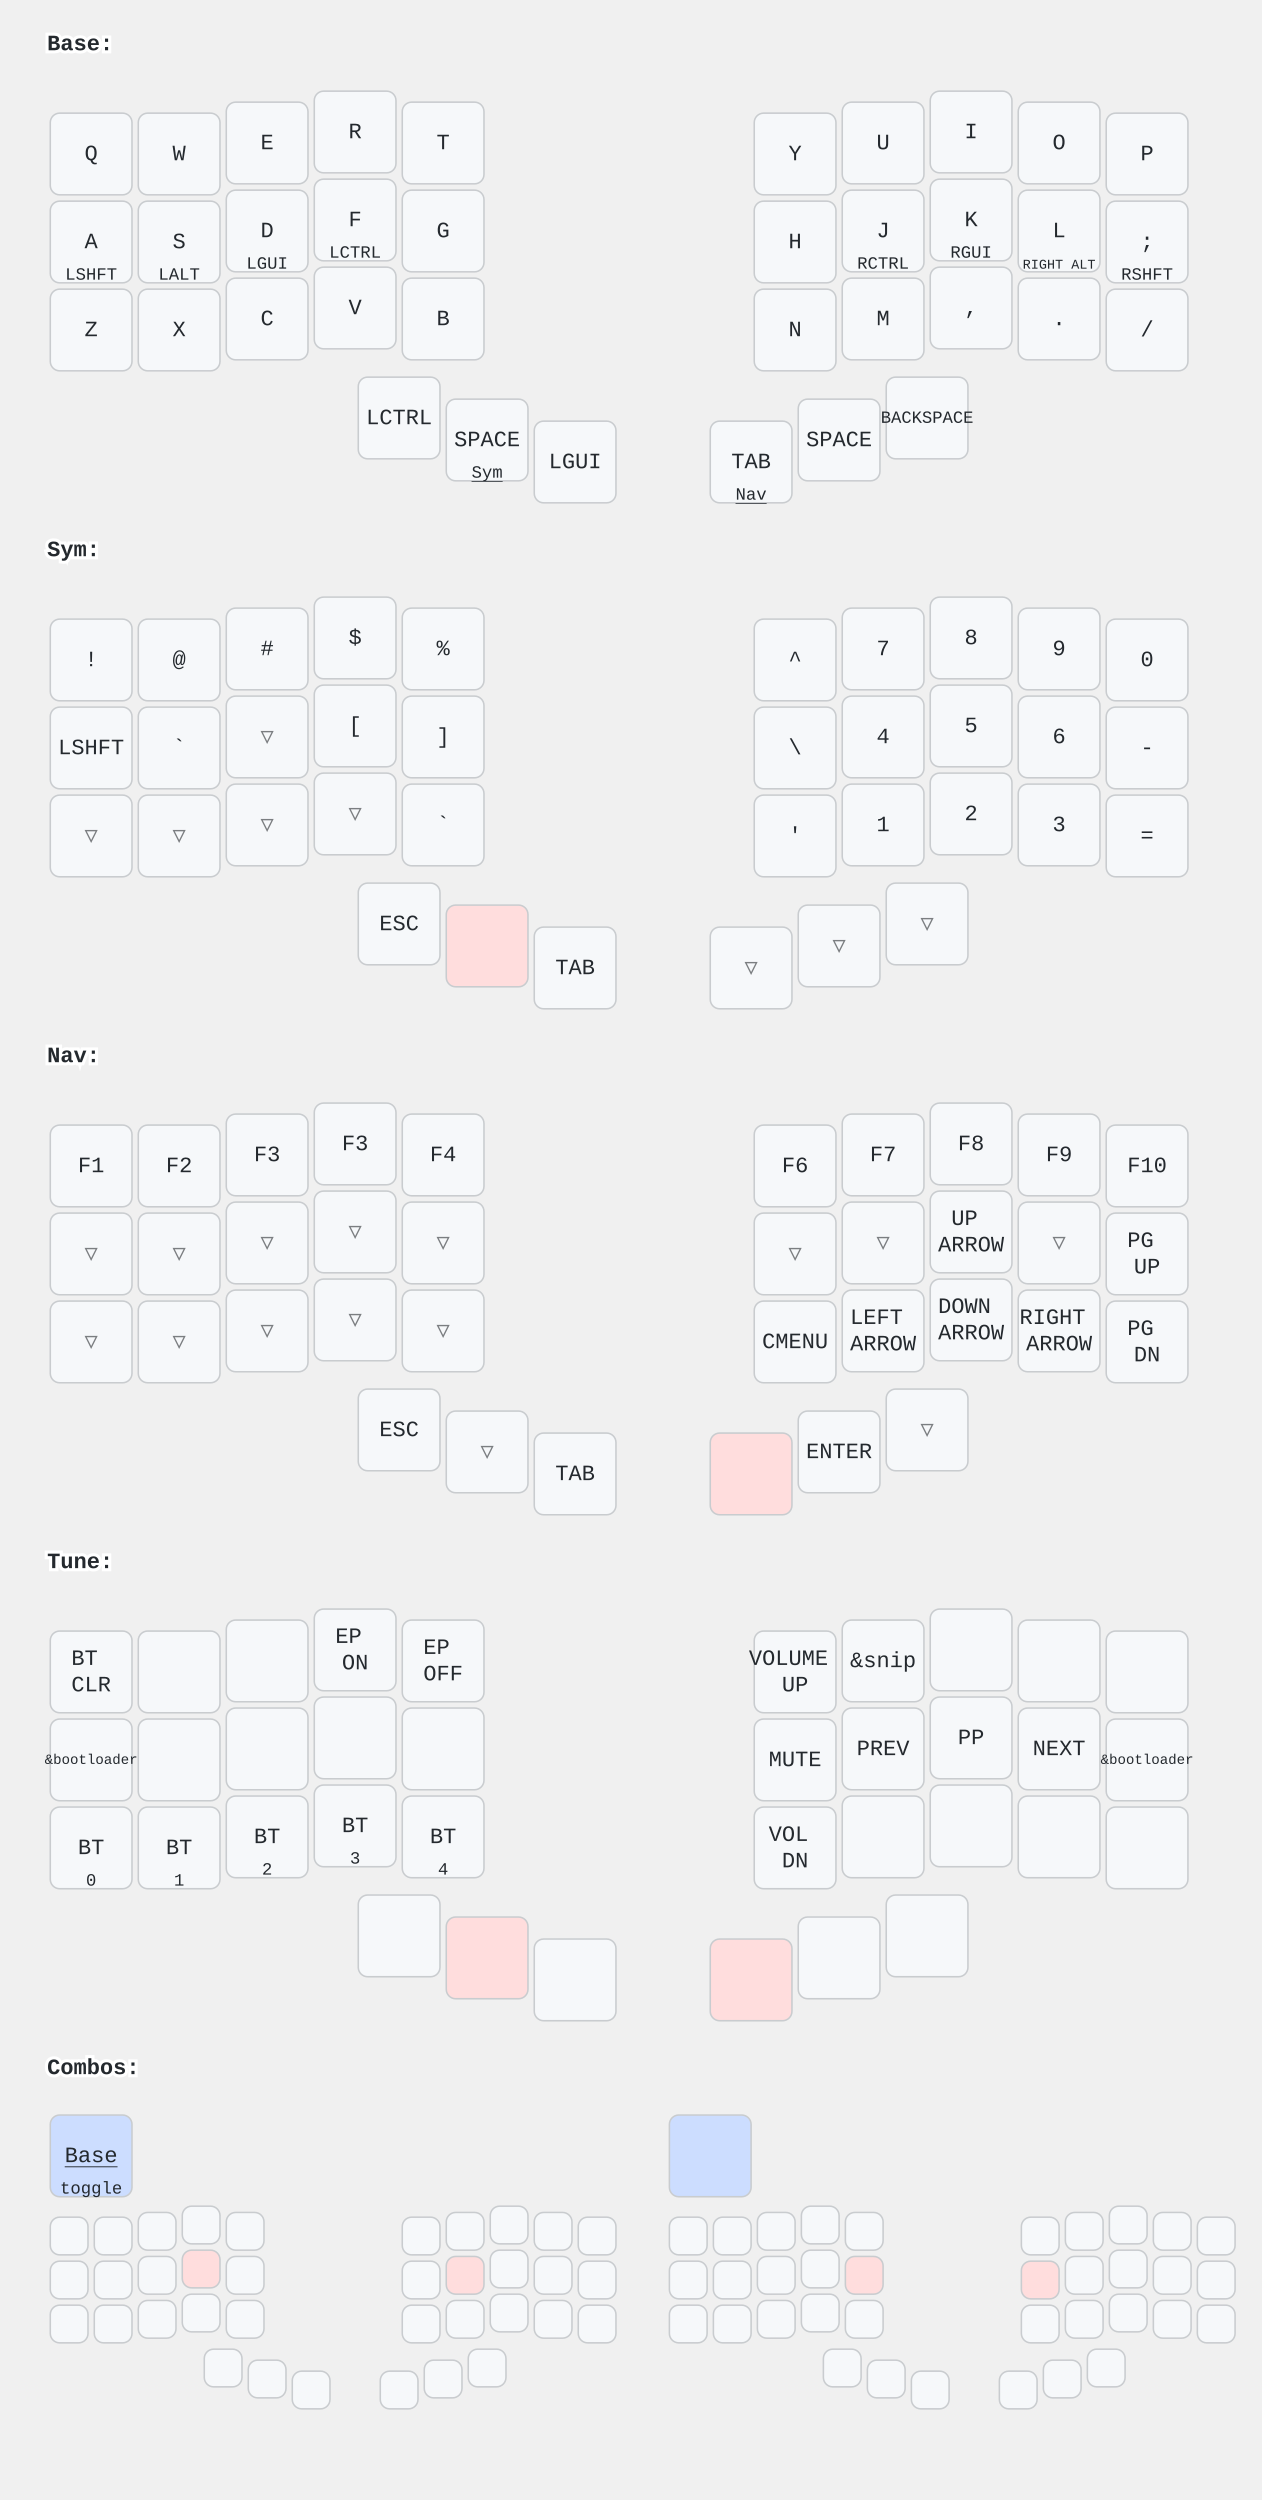
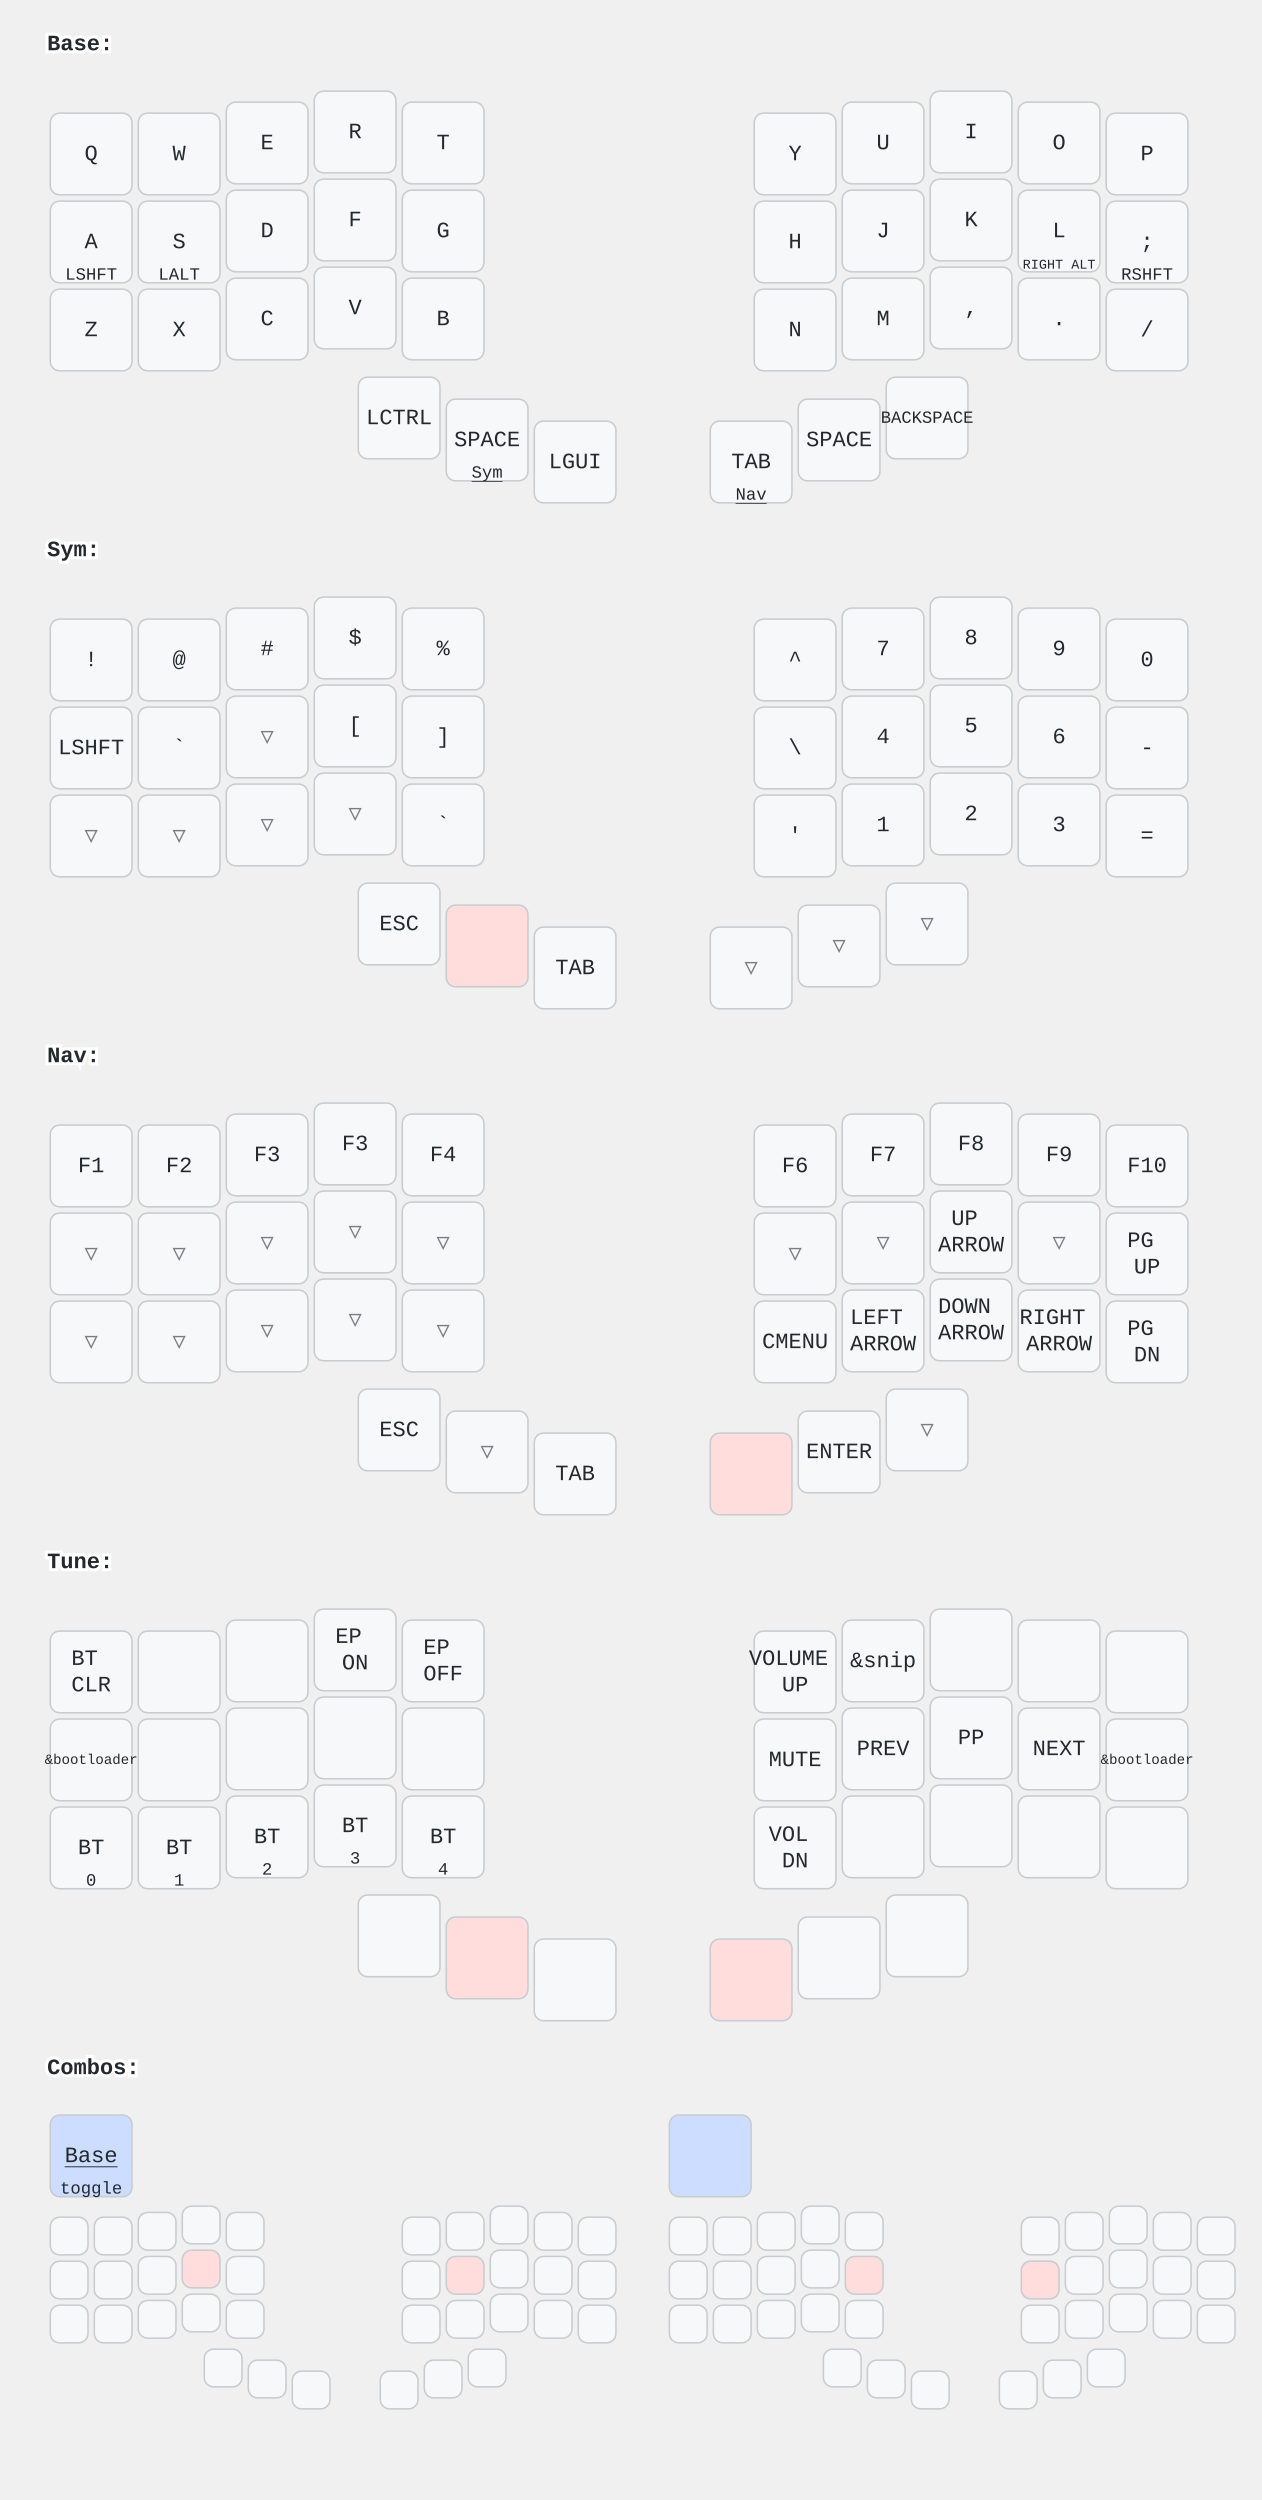
<svg xmlns="http://www.w3.org/2000/svg" width="803" height="1591" viewBox="0 0 803 1591" class="keymap">
  <style>/* inherit to force styles through use tags */
svg path {
    fill: inherit;
}

/* font and background color specifications */
svg.keymap {
    font-family: SFMono-Regular,Consolas,Liberation Mono,Menlo,monospace;
    font-size: 14px;
    font-kerning: normal;
    text-rendering: optimizeLegibility;
    fill: #24292e;
}

/* default key styling */
rect.key {
    fill: #f6f8fa;
}

rect.key, rect.combo {
    stroke: #c9cccf;
    stroke-width: 1;
}

/* default key side styling, only used is draw_key_sides is set */
rect.side {
    filter: brightness(90%);
}

/* color accent for combo boxes */
rect.combo, rect.combo-separate {
    fill: #cdf;
}

/* color accent for held keys */
rect.held, rect.combo.held {
    fill: #fdd;
}

/* color accent for ghost (optional) keys */
rect.ghost, rect.combo.ghost {
    stroke-dasharray: 4, 4;
    stroke-width: 2;
}

text {
    text-anchor: middle;
    dominant-baseline: middle;
}

/* styling for layer labels */
text.label {
    font-weight: bold;
    text-anchor: start;
    stroke: white;
    stroke-width: 4;
    paint-order: stroke;
}

/* styling for optional footer */
text.footer {
    text-anchor: end;
    dominant-baseline: auto;
    stroke: white;
    stroke-width: 4;
    paint-order: stroke;
}

/* styling for combo tap, and key non-tap label text */
text.combo, text.hold, text.shifted, text.left, text.right {
    font-size: 11px;
}

text.hold {
    text-anchor: middle;
    dominant-baseline: auto;
}

text.shifted {
    text-anchor: middle;
    dominant-baseline: hanging;
}

text.left {
    text-anchor: start;
}

text.right {
    text-anchor: end;
}

text.layer-activator {
    text-decoration: underline;
}

/* styling for hold/shifted label text in combo box */
text.combo.hold, text.combo.shifted, text.combo.left, text.combo.right {
    font-size: 8px;
}

/* lighter symbol for transparent keys */
text.trans {
    fill: #7b7e81;
}

/* styling for combo dendrons */
path.combo {
    stroke-width: 1;
    stroke: gray;
    fill: none;
}

/* Start Tabler Icons Cleanup */
/* cannot use height/width with glyphs */
.icon-tabler &gt; path {
    fill: inherit;
    stroke: inherit;
    stroke-width: 2;
}
/* hide tabler's default box */
.icon-tabler &gt; path[stroke="none"][fill="none"] {
    visibility: hidden;
}
/* End Tabler Icons Cleanup */

@media (prefers-color-scheme: dark) {
svg.keymap { fill: #d1d6db; }
rect.key { fill: #3f4750; }
rect.key, rect.combo { stroke: #60666c; }
rect.combo, rect.combo-separate { fill: #1f3d7a; }
rect.held, rect.combo.held { fill: #854747; }
text.label, text.footer { stroke: black; }
text.trans { fill: #7e8184; }
path.combo { stroke: #7f7f7f; }

}</style>
  <g transform="translate(30, 0)" class="layer-Base">
    <text x="0" y="28" class="label" id="Base">Base:</text>
    <g transform="translate(0, 56)">
      <g transform="translate(28, 42)" class="key keypos-0">
        <rect rx="6" ry="6" x="-26" y="-26" width="52" height="52" class="key" />
        <text x="0" y="0" class="key tap">Q</text>
      </g>
      <g transform="translate(84, 42)" class="key keypos-1">
        <rect rx="6" ry="6" x="-26" y="-26" width="52" height="52" class="key" />
        <text x="0" y="0" class="key tap">W</text>
      </g>
      <g transform="translate(140, 35)" class="key keypos-2">
        <rect rx="6" ry="6" x="-26" y="-26" width="52" height="52" class="key" />
        <text x="0" y="0" class="key tap">E</text>
      </g>
      <g transform="translate(196, 28)" class="key keypos-3">
        <rect rx="6" ry="6" x="-26" y="-26" width="52" height="52" class="key" />
        <text x="0" y="0" class="key tap">R</text>
      </g>
      <g transform="translate(252, 35)" class="key keypos-4">
        <rect rx="6" ry="6" x="-26" y="-26" width="52" height="52" class="key" />
        <text x="0" y="0" class="key tap">T</text>
      </g>
      <g transform="translate(476, 42)" class="key keypos-5">
        <rect rx="6" ry="6" x="-26" y="-26" width="52" height="52" class="key" />
        <text x="0" y="0" class="key tap">Y</text>
      </g>
      <g transform="translate(532, 35)" class="key keypos-6">
        <rect rx="6" ry="6" x="-26" y="-26" width="52" height="52" class="key" />
        <text x="0" y="0" class="key tap">U</text>
      </g>
      <g transform="translate(588, 28)" class="key keypos-7">
        <rect rx="6" ry="6" x="-26" y="-26" width="52" height="52" class="key" />
        <text x="0" y="0" class="key tap">I</text>
      </g>
      <g transform="translate(644, 35)" class="key keypos-8">
        <rect rx="6" ry="6" x="-26" y="-26" width="52" height="52" class="key" />
        <text x="0" y="0" class="key tap">O</text>
      </g>
      <g transform="translate(700, 42)" class="key keypos-9">
        <rect rx="6" ry="6" x="-26" y="-26" width="52" height="52" class="key" />
        <text x="0" y="0" class="key tap">P</text>
      </g>
      <g transform="translate(28, 98)" class="key keypos-10">
        <rect rx="6" ry="6" x="-26" y="-26" width="52" height="52" class="key" />
        <text x="0" y="0" class="key tap">A</text>
        <text x="0" y="24" class="key hold">LSHFT</text>
      </g>
      <g transform="translate(84, 98)" class="key keypos-11">
        <rect rx="6" ry="6" x="-26" y="-26" width="52" height="52" class="key" />
        <text x="0" y="0" class="key tap">S</text>
        <text x="0" y="24" class="key hold">LALT</text>
      </g>
      <g transform="translate(140, 91)" class="key keypos-12">
        <rect rx="6" ry="6" x="-26" y="-26" width="52" height="52" class="key" />
        <text x="0" y="0" class="key tap">D</text>
-         <text x="0" y="24" class="key hold">LGUI</text>
      </g>
      <g transform="translate(196, 84)" class="key keypos-13">
        <rect rx="6" ry="6" x="-26" y="-26" width="52" height="52" class="key" />
        <text x="0" y="0" class="key tap">F</text>
-         <text x="0" y="24" class="key hold">LCTRL</text>
      </g>
      <g transform="translate(252, 91)" class="key keypos-14">
        <rect rx="6" ry="6" x="-26" y="-26" width="52" height="52" class="key" />
        <text x="0" y="0" class="key tap">G</text>
      </g>
      <g transform="translate(476, 98)" class="key keypos-15">
        <rect rx="6" ry="6" x="-26" y="-26" width="52" height="52" class="key" />
        <text x="0" y="0" class="key tap">H</text>
      </g>
      <g transform="translate(532, 91)" class="key keypos-16">
        <rect rx="6" ry="6" x="-26" y="-26" width="52" height="52" class="key" />
        <text x="0" y="0" class="key tap">J</text>
-         <text x="0" y="24" class="key hold">RCTRL</text>
      </g>
      <g transform="translate(588, 84)" class="key keypos-17">
        <rect rx="6" ry="6" x="-26" y="-26" width="52" height="52" class="key" />
        <text x="0" y="0" class="key tap">K</text>
-         <text x="0" y="24" class="key hold">RGUI</text>
      </g>
      <g transform="translate(644, 91)" class="key keypos-18">
        <rect rx="6" ry="6" x="-26" y="-26" width="52" height="52" class="key" />
        <text x="0" y="0" class="key tap">L</text>
        <text x="0" y="24" class="key hold">
          <tspan style="font-size: 78%">RIGHT ALT</tspan>
        </text>
      </g>
      <g transform="translate(700, 98)" class="key keypos-19">
        <rect rx="6" ry="6" x="-26" y="-26" width="52" height="52" class="key" />
        <text x="0" y="0" class="key tap">;</text>
        <text x="0" y="24" class="key hold">RSHFT</text>
      </g>
      <g transform="translate(28, 154)" class="key keypos-20">
        <rect rx="6" ry="6" x="-26" y="-26" width="52" height="52" class="key" />
        <text x="0" y="0" class="key tap">Z</text>
      </g>
      <g transform="translate(84, 154)" class="key keypos-21">
        <rect rx="6" ry="6" x="-26" y="-26" width="52" height="52" class="key" />
        <text x="0" y="0" class="key tap">X</text>
      </g>
      <g transform="translate(140, 147)" class="key keypos-22">
        <rect rx="6" ry="6" x="-26" y="-26" width="52" height="52" class="key" />
        <text x="0" y="0" class="key tap">C</text>
      </g>
      <g transform="translate(196, 140)" class="key keypos-23">
        <rect rx="6" ry="6" x="-26" y="-26" width="52" height="52" class="key" />
        <text x="0" y="0" class="key tap">V</text>
      </g>
      <g transform="translate(252, 147)" class="key keypos-24">
        <rect rx="6" ry="6" x="-26" y="-26" width="52" height="52" class="key" />
        <text x="0" y="0" class="key tap">B</text>
      </g>
      <g transform="translate(476, 154)" class="key keypos-25">
        <rect rx="6" ry="6" x="-26" y="-26" width="52" height="52" class="key" />
        <text x="0" y="0" class="key tap">N</text>
      </g>
      <g transform="translate(532, 147)" class="key keypos-26">
        <rect rx="6" ry="6" x="-26" y="-26" width="52" height="52" class="key" />
        <text x="0" y="0" class="key tap">M</text>
      </g>
      <g transform="translate(588, 140)" class="key keypos-27">
        <rect rx="6" ry="6" x="-26" y="-26" width="52" height="52" class="key" />
        <text x="0" y="0" class="key tap">,</text>
      </g>
      <g transform="translate(644, 147)" class="key keypos-28">
        <rect rx="6" ry="6" x="-26" y="-26" width="52" height="52" class="key" />
        <text x="0" y="0" class="key tap">.</text>
      </g>
      <g transform="translate(700, 154)" class="key keypos-29">
        <rect rx="6" ry="6" x="-26" y="-26" width="52" height="52" class="key" />
        <text x="0" y="0" class="key tap">/</text>
      </g>
      <g transform="translate(224, 210)" class="key keypos-30">
        <rect rx="6" ry="6" x="-26" y="-26" width="52" height="52" class="key" />
        <text x="0" y="0" class="key tap">LCTRL</text>
      </g>
      <g transform="translate(280, 224)" class="key keypos-31">
        <rect rx="6" ry="6" x="-26" y="-26" width="52" height="52" class="key" />
        <text x="0" y="0" class="key tap">SPACE</text>
        <a href="#Sym">
          <text x="0" y="24" class="key hold layer-activator">Sym</text>
        </a>
      </g>
      <g transform="translate(336, 238)" class="key keypos-32">
        <rect rx="6" ry="6" x="-26" y="-26" width="52" height="52" class="key" />
        <text x="0" y="0" class="key tap">LGUI</text>
      </g>
      <g transform="translate(448, 238)" class="key keypos-33">
        <rect rx="6" ry="6" x="-26" y="-26" width="52" height="52" class="key" />
        <text x="0" y="0" class="key tap">TAB</text>
        <a href="#Nav">
          <text x="0" y="24" class="key hold layer-activator">Nav</text>
        </a>
      </g>
      <g transform="translate(504, 224)" class="key keypos-34">
        <rect rx="6" ry="6" x="-26" y="-26" width="52" height="52" class="key" />
        <text x="0" y="0" class="key tap">SPACE</text>
      </g>
      <g transform="translate(560, 210)" class="key keypos-35">
        <rect rx="6" ry="6" x="-26" y="-26" width="52" height="52" class="key" />
        <text x="0" y="0" class="key tap">
          <tspan style="font-size: 78%">BACKSPACE</tspan>
        </text>
      </g>
    </g>
  </g>
  <g transform="translate(30, 322)" class="layer-Sym">
    <text x="0" y="28" class="label" id="Sym">Sym:</text>
    <g transform="translate(0, 56)">
      <g transform="translate(28, 42)" class="key keypos-0">
        <rect rx="6" ry="6" x="-26" y="-26" width="52" height="52" class="key" />
        <text x="0" y="0" class="key tap">!</text>
      </g>
      <g transform="translate(84, 42)" class="key keypos-1">
        <rect rx="6" ry="6" x="-26" y="-26" width="52" height="52" class="key" />
        <text x="0" y="0" class="key tap">@</text>
      </g>
      <g transform="translate(140, 35)" class="key keypos-2">
        <rect rx="6" ry="6" x="-26" y="-26" width="52" height="52" class="key" />
        <text x="0" y="0" class="key tap">#</text>
      </g>
      <g transform="translate(196, 28)" class="key keypos-3">
        <rect rx="6" ry="6" x="-26" y="-26" width="52" height="52" class="key" />
        <text x="0" y="0" class="key tap">$</text>
      </g>
      <g transform="translate(252, 35)" class="key keypos-4">
        <rect rx="6" ry="6" x="-26" y="-26" width="52" height="52" class="key" />
        <text x="0" y="0" class="key tap">%</text>
      </g>
      <g transform="translate(476, 42)" class="key keypos-5">
        <rect rx="6" ry="6" x="-26" y="-26" width="52" height="52" class="key" />
        <text x="0" y="0" class="key tap">^</text>
      </g>
      <g transform="translate(532, 35)" class="key keypos-6">
        <rect rx="6" ry="6" x="-26" y="-26" width="52" height="52" class="key" />
        <text x="0" y="0" class="key tap">7</text>
      </g>
      <g transform="translate(588, 28)" class="key keypos-7">
        <rect rx="6" ry="6" x="-26" y="-26" width="52" height="52" class="key" />
        <text x="0" y="0" class="key tap">8</text>
      </g>
      <g transform="translate(644, 35)" class="key keypos-8">
        <rect rx="6" ry="6" x="-26" y="-26" width="52" height="52" class="key" />
        <text x="0" y="0" class="key tap">9</text>
      </g>
      <g transform="translate(700, 42)" class="key keypos-9">
        <rect rx="6" ry="6" x="-26" y="-26" width="52" height="52" class="key" />
        <text x="0" y="0" class="key tap">0</text>
      </g>
      <g transform="translate(28, 98)" class="key keypos-10">
        <rect rx="6" ry="6" x="-26" y="-26" width="52" height="52" class="key" />
        <text x="0" y="0" class="key tap">LSHFT</text>
      </g>
      <g transform="translate(84, 98)" class="key keypos-11">
        <rect rx="6" ry="6" x="-26" y="-26" width="52" height="52" class="key" />
        <text x="0" y="0" class="key tap">`</text>
      </g>
      <g transform="translate(140, 91)" class="key trans keypos-12">
        <rect rx="6" ry="6" x="-26" y="-26" width="52" height="52" class="key trans" />
        <text x="0" y="0" class="key trans tap">▽</text>
      </g>
      <g transform="translate(196, 84)" class="key keypos-13">
        <rect rx="6" ry="6" x="-26" y="-26" width="52" height="52" class="key" />
        <text x="0" y="0" class="key tap">[</text>
      </g>
      <g transform="translate(252, 91)" class="key keypos-14">
        <rect rx="6" ry="6" x="-26" y="-26" width="52" height="52" class="key" />
        <text x="0" y="0" class="key tap">]</text>
      </g>
      <g transform="translate(476, 98)" class="key keypos-15">
        <rect rx="6" ry="6" x="-26" y="-26" width="52" height="52" class="key" />
        <text x="0" y="0" class="key tap">\</text>
      </g>
      <g transform="translate(532, 91)" class="key keypos-16">
        <rect rx="6" ry="6" x="-26" y="-26" width="52" height="52" class="key" />
        <text x="0" y="0" class="key tap">4</text>
      </g>
      <g transform="translate(588, 84)" class="key keypos-17">
        <rect rx="6" ry="6" x="-26" y="-26" width="52" height="52" class="key" />
        <text x="0" y="0" class="key tap">5</text>
      </g>
      <g transform="translate(644, 91)" class="key keypos-18">
        <rect rx="6" ry="6" x="-26" y="-26" width="52" height="52" class="key" />
        <text x="0" y="0" class="key tap">6</text>
      </g>
      <g transform="translate(700, 98)" class="key keypos-19">
        <rect rx="6" ry="6" x="-26" y="-26" width="52" height="52" class="key" />
        <text x="0" y="0" class="key tap">-</text>
      </g>
      <g transform="translate(28, 154)" class="key trans keypos-20">
        <rect rx="6" ry="6" x="-26" y="-26" width="52" height="52" class="key trans" />
        <text x="0" y="0" class="key trans tap">▽</text>
      </g>
      <g transform="translate(84, 154)" class="key trans keypos-21">
        <rect rx="6" ry="6" x="-26" y="-26" width="52" height="52" class="key trans" />
        <text x="0" y="0" class="key trans tap">▽</text>
      </g>
      <g transform="translate(140, 147)" class="key trans keypos-22">
        <rect rx="6" ry="6" x="-26" y="-26" width="52" height="52" class="key trans" />
        <text x="0" y="0" class="key trans tap">▽</text>
      </g>
      <g transform="translate(196, 140)" class="key trans keypos-23">
        <rect rx="6" ry="6" x="-26" y="-26" width="52" height="52" class="key trans" />
        <text x="0" y="0" class="key trans tap">▽</text>
      </g>
      <g transform="translate(252, 147)" class="key keypos-24">
        <rect rx="6" ry="6" x="-26" y="-26" width="52" height="52" class="key" />
        <text x="0" y="0" class="key tap">`</text>
      </g>
      <g transform="translate(476, 154)" class="key keypos-25">
        <rect rx="6" ry="6" x="-26" y="-26" width="52" height="52" class="key" />
        <text x="0" y="0" class="key tap">'</text>
      </g>
      <g transform="translate(532, 147)" class="key keypos-26">
        <rect rx="6" ry="6" x="-26" y="-26" width="52" height="52" class="key" />
        <text x="0" y="0" class="key tap">1</text>
      </g>
      <g transform="translate(588, 140)" class="key keypos-27">
        <rect rx="6" ry="6" x="-26" y="-26" width="52" height="52" class="key" />
        <text x="0" y="0" class="key tap">2</text>
      </g>
      <g transform="translate(644, 147)" class="key keypos-28">
        <rect rx="6" ry="6" x="-26" y="-26" width="52" height="52" class="key" />
        <text x="0" y="0" class="key tap">3</text>
      </g>
      <g transform="translate(700, 154)" class="key keypos-29">
        <rect rx="6" ry="6" x="-26" y="-26" width="52" height="52" class="key" />
        <text x="0" y="0" class="key tap">=</text>
      </g>
      <g transform="translate(224, 210)" class="key keypos-30">
        <rect rx="6" ry="6" x="-26" y="-26" width="52" height="52" class="key" />
        <text x="0" y="0" class="key tap">ESC</text>
      </g>
      <g transform="translate(280, 224)" class="key held keypos-31">
        <rect rx="6" ry="6" x="-26" y="-26" width="52" height="52" class="key held" />
      </g>
      <g transform="translate(336, 238)" class="key keypos-32">
        <rect rx="6" ry="6" x="-26" y="-26" width="52" height="52" class="key" />
        <text x="0" y="0" class="key tap">TAB</text>
      </g>
      <g transform="translate(448, 238)" class="key trans keypos-33">
        <rect rx="6" ry="6" x="-26" y="-26" width="52" height="52" class="key trans" />
        <text x="0" y="0" class="key trans tap">▽</text>
      </g>
      <g transform="translate(504, 224)" class="key trans keypos-34">
        <rect rx="6" ry="6" x="-26" y="-26" width="52" height="52" class="key trans" />
        <text x="0" y="0" class="key trans tap">▽</text>
      </g>
      <g transform="translate(560, 210)" class="key trans keypos-35">
        <rect rx="6" ry="6" x="-26" y="-26" width="52" height="52" class="key trans" />
        <text x="0" y="0" class="key trans tap">▽</text>
      </g>
    </g>
  </g>
  <g transform="translate(30, 644)" class="layer-Nav">
    <text x="0" y="28" class="label" id="Nav">Nav:</text>
    <g transform="translate(0, 56)">
      <g transform="translate(28, 42)" class="key keypos-0">
        <rect rx="6" ry="6" x="-26" y="-26" width="52" height="52" class="key" />
        <text x="0" y="0" class="key tap">F1</text>
      </g>
      <g transform="translate(84, 42)" class="key keypos-1">
        <rect rx="6" ry="6" x="-26" y="-26" width="52" height="52" class="key" />
        <text x="0" y="0" class="key tap">F2</text>
      </g>
      <g transform="translate(140, 35)" class="key keypos-2">
        <rect rx="6" ry="6" x="-26" y="-26" width="52" height="52" class="key" />
        <text x="0" y="0" class="key tap">F3</text>
      </g>
      <g transform="translate(196, 28)" class="key keypos-3">
        <rect rx="6" ry="6" x="-26" y="-26" width="52" height="52" class="key" />
        <text x="0" y="0" class="key tap">F3</text>
      </g>
      <g transform="translate(252, 35)" class="key keypos-4">
        <rect rx="6" ry="6" x="-26" y="-26" width="52" height="52" class="key" />
        <text x="0" y="0" class="key tap">F4</text>
      </g>
      <g transform="translate(476, 42)" class="key keypos-5">
        <rect rx="6" ry="6" x="-26" y="-26" width="52" height="52" class="key" />
        <text x="0" y="0" class="key tap">F6</text>
      </g>
      <g transform="translate(532, 35)" class="key keypos-6">
        <rect rx="6" ry="6" x="-26" y="-26" width="52" height="52" class="key" />
        <text x="0" y="0" class="key tap">F7</text>
      </g>
      <g transform="translate(588, 28)" class="key keypos-7">
        <rect rx="6" ry="6" x="-26" y="-26" width="52" height="52" class="key" />
        <text x="0" y="0" class="key tap">F8</text>
      </g>
      <g transform="translate(644, 35)" class="key keypos-8">
        <rect rx="6" ry="6" x="-26" y="-26" width="52" height="52" class="key" />
        <text x="0" y="0" class="key tap">F9</text>
      </g>
      <g transform="translate(700, 42)" class="key keypos-9">
        <rect rx="6" ry="6" x="-26" y="-26" width="52" height="52" class="key" />
        <text x="0" y="0" class="key tap">F10</text>
      </g>
      <g transform="translate(28, 98)" class="key trans keypos-10">
        <rect rx="6" ry="6" x="-26" y="-26" width="52" height="52" class="key trans" />
        <text x="0" y="0" class="key trans tap">▽</text>
      </g>
      <g transform="translate(84, 98)" class="key trans keypos-11">
        <rect rx="6" ry="6" x="-26" y="-26" width="52" height="52" class="key trans" />
        <text x="0" y="0" class="key trans tap">▽</text>
      </g>
      <g transform="translate(140, 91)" class="key trans keypos-12">
        <rect rx="6" ry="6" x="-26" y="-26" width="52" height="52" class="key trans" />
        <text x="0" y="0" class="key trans tap">▽</text>
      </g>
      <g transform="translate(196, 84)" class="key trans keypos-13">
        <rect rx="6" ry="6" x="-26" y="-26" width="52" height="52" class="key trans" />
        <text x="0" y="0" class="key trans tap">▽</text>
      </g>
      <g transform="translate(252, 91)" class="key trans keypos-14">
        <rect rx="6" ry="6" x="-26" y="-26" width="52" height="52" class="key trans" />
        <text x="0" y="0" class="key trans tap">▽</text>
      </g>
      <g transform="translate(476, 98)" class="key trans keypos-15">
        <rect rx="6" ry="6" x="-26" y="-26" width="52" height="52" class="key trans" />
        <text x="0" y="0" class="key trans tap">▽</text>
      </g>
      <g transform="translate(532, 91)" class="key trans keypos-16">
        <rect rx="6" ry="6" x="-26" y="-26" width="52" height="52" class="key trans" />
        <text x="0" y="0" class="key trans tap">▽</text>
      </g>
      <g transform="translate(588, 84)" class="key keypos-17">
        <rect rx="6" ry="6" x="-26" y="-26" width="52" height="52" class="key" />
        <text x="0" y="0" class="key tap">
          <tspan x="0" dy="-0.6em">UP</tspan>
          <tspan x="0" dy="1.2em">ARROW</tspan>
        </text>
      </g>
      <g transform="translate(644, 91)" class="key trans keypos-18">
        <rect rx="6" ry="6" x="-26" y="-26" width="52" height="52" class="key trans" />
        <text x="0" y="0" class="key trans tap">▽</text>
      </g>
      <g transform="translate(700, 98)" class="key keypos-19">
        <rect rx="6" ry="6" x="-26" y="-26" width="52" height="52" class="key" />
        <text x="0" y="0" class="key tap">
          <tspan x="0" dy="-0.6em">PG</tspan>
          <tspan x="0" dy="1.2em">UP</tspan>
        </text>
      </g>
      <g transform="translate(28, 154)" class="key trans keypos-20">
        <rect rx="6" ry="6" x="-26" y="-26" width="52" height="52" class="key trans" />
        <text x="0" y="0" class="key trans tap">▽</text>
      </g>
      <g transform="translate(84, 154)" class="key trans keypos-21">
        <rect rx="6" ry="6" x="-26" y="-26" width="52" height="52" class="key trans" />
        <text x="0" y="0" class="key trans tap">▽</text>
      </g>
      <g transform="translate(140, 147)" class="key trans keypos-22">
        <rect rx="6" ry="6" x="-26" y="-26" width="52" height="52" class="key trans" />
        <text x="0" y="0" class="key trans tap">▽</text>
      </g>
      <g transform="translate(196, 140)" class="key trans keypos-23">
        <rect rx="6" ry="6" x="-26" y="-26" width="52" height="52" class="key trans" />
        <text x="0" y="0" class="key trans tap">▽</text>
      </g>
      <g transform="translate(252, 147)" class="key trans keypos-24">
        <rect rx="6" ry="6" x="-26" y="-26" width="52" height="52" class="key trans" />
        <text x="0" y="0" class="key trans tap">▽</text>
      </g>
      <g transform="translate(476, 154)" class="key keypos-25">
        <rect rx="6" ry="6" x="-26" y="-26" width="52" height="52" class="key" />
        <text x="0" y="0" class="key tap">CMENU</text>
      </g>
      <g transform="translate(532, 147)" class="key keypos-26">
        <rect rx="6" ry="6" x="-26" y="-26" width="52" height="52" class="key" />
        <text x="0" y="0" class="key tap">
          <tspan x="0" dy="-0.6em">LEFT</tspan>
          <tspan x="0" dy="1.2em">ARROW</tspan>
        </text>
      </g>
      <g transform="translate(588, 140)" class="key keypos-27">
        <rect rx="6" ry="6" x="-26" y="-26" width="52" height="52" class="key" />
        <text x="0" y="0" class="key tap">
          <tspan x="0" dy="-0.6em">DOWN</tspan>
          <tspan x="0" dy="1.2em">ARROW</tspan>
        </text>
      </g>
      <g transform="translate(644, 147)" class="key keypos-28">
        <rect rx="6" ry="6" x="-26" y="-26" width="52" height="52" class="key" />
        <text x="0" y="0" class="key tap">
          <tspan x="0" dy="-0.6em">RIGHT</tspan>
          <tspan x="0" dy="1.2em">ARROW</tspan>
        </text>
      </g>
      <g transform="translate(700, 154)" class="key keypos-29">
        <rect rx="6" ry="6" x="-26" y="-26" width="52" height="52" class="key" />
        <text x="0" y="0" class="key tap">
          <tspan x="0" dy="-0.6em">PG</tspan>
          <tspan x="0" dy="1.2em">DN</tspan>
        </text>
      </g>
      <g transform="translate(224, 210)" class="key keypos-30">
        <rect rx="6" ry="6" x="-26" y="-26" width="52" height="52" class="key" />
        <text x="0" y="0" class="key tap">ESC</text>
      </g>
      <g transform="translate(280, 224)" class="key trans keypos-31">
        <rect rx="6" ry="6" x="-26" y="-26" width="52" height="52" class="key trans" />
        <text x="0" y="0" class="key trans tap">▽</text>
      </g>
      <g transform="translate(336, 238)" class="key keypos-32">
        <rect rx="6" ry="6" x="-26" y="-26" width="52" height="52" class="key" />
        <text x="0" y="0" class="key tap">TAB</text>
      </g>
      <g transform="translate(448, 238)" class="key held keypos-33">
        <rect rx="6" ry="6" x="-26" y="-26" width="52" height="52" class="key held" />
      </g>
      <g transform="translate(504, 224)" class="key keypos-34">
        <rect rx="6" ry="6" x="-26" y="-26" width="52" height="52" class="key" />
        <text x="0" y="0" class="key tap">ENTER</text>
      </g>
      <g transform="translate(560, 210)" class="key trans keypos-35">
        <rect rx="6" ry="6" x="-26" y="-26" width="52" height="52" class="key trans" />
        <text x="0" y="0" class="key trans tap">▽</text>
      </g>
    </g>
  </g>
  <g transform="translate(30, 966)" class="layer-Tune">
    <text x="0" y="28" class="label" id="Tune">Tune:</text>
    <g transform="translate(0, 56)">
      <g transform="translate(28, 42)" class="key keypos-0">
        <rect rx="6" ry="6" x="-26" y="-26" width="52" height="52" class="key" />
        <text x="0" y="0" class="key tap">
          <tspan x="0" dy="-0.6em">BT</tspan>
          <tspan x="0" dy="1.2em">CLR</tspan>
        </text>
      </g>
      <g transform="translate(84, 42)" class="key keypos-1">
        <rect rx="6" ry="6" x="-26" y="-26" width="52" height="52" class="key" />
      </g>
      <g transform="translate(140, 35)" class="key keypos-2">
        <rect rx="6" ry="6" x="-26" y="-26" width="52" height="52" class="key" />
      </g>
      <g transform="translate(196, 28)" class="key keypos-3">
        <rect rx="6" ry="6" x="-26" y="-26" width="52" height="52" class="key" />
        <text x="0" y="0" class="key tap">
          <tspan x="0" dy="-0.6em">EP</tspan>
          <tspan x="0" dy="1.2em">ON</tspan>
        </text>
      </g>
      <g transform="translate(252, 35)" class="key keypos-4">
        <rect rx="6" ry="6" x="-26" y="-26" width="52" height="52" class="key" />
        <text x="0" y="0" class="key tap">
          <tspan x="0" dy="-0.6em">EP</tspan>
          <tspan x="0" dy="1.2em">OFF</tspan>
        </text>
      </g>
      <g transform="translate(476, 42)" class="key keypos-5">
        <rect rx="6" ry="6" x="-26" y="-26" width="52" height="52" class="key" />
        <text x="0" y="0" class="key tap">
          <tspan x="0" dy="-0.6em">VOLUME</tspan>
          <tspan x="0" dy="1.2em">UP</tspan>
        </text>
      </g>
      <g transform="translate(532, 35)" class="key keypos-6">
        <rect rx="6" ry="6" x="-26" y="-26" width="52" height="52" class="key" />
        <text x="0" y="0" class="key tap">&amp;snip</text>
      </g>
      <g transform="translate(588, 28)" class="key keypos-7">
        <rect rx="6" ry="6" x="-26" y="-26" width="52" height="52" class="key" />
      </g>
      <g transform="translate(644, 35)" class="key keypos-8">
        <rect rx="6" ry="6" x="-26" y="-26" width="52" height="52" class="key" />
      </g>
      <g transform="translate(700, 42)" class="key keypos-9">
        <rect rx="6" ry="6" x="-26" y="-26" width="52" height="52" class="key" />
      </g>
      <g transform="translate(28, 98)" class="key keypos-10">
        <rect rx="6" ry="6" x="-26" y="-26" width="52" height="52" class="key" />
        <text x="0" y="0" class="key tap">
          <tspan style="font-size: 64%">&amp;bootloader</tspan>
        </text>
      </g>
      <g transform="translate(84, 98)" class="key keypos-11">
        <rect rx="6" ry="6" x="-26" y="-26" width="52" height="52" class="key" />
      </g>
      <g transform="translate(140, 91)" class="key keypos-12">
        <rect rx="6" ry="6" x="-26" y="-26" width="52" height="52" class="key" />
      </g>
      <g transform="translate(196, 84)" class="key keypos-13">
        <rect rx="6" ry="6" x="-26" y="-26" width="52" height="52" class="key" />
      </g>
      <g transform="translate(252, 91)" class="key keypos-14">
        <rect rx="6" ry="6" x="-26" y="-26" width="52" height="52" class="key" />
      </g>
      <g transform="translate(476, 98)" class="key keypos-15">
        <rect rx="6" ry="6" x="-26" y="-26" width="52" height="52" class="key" />
        <text x="0" y="0" class="key tap">MUTE</text>
      </g>
      <g transform="translate(532, 91)" class="key keypos-16">
        <rect rx="6" ry="6" x="-26" y="-26" width="52" height="52" class="key" />
        <text x="0" y="0" class="key tap">PREV</text>
      </g>
      <g transform="translate(588, 84)" class="key keypos-17">
        <rect rx="6" ry="6" x="-26" y="-26" width="52" height="52" class="key" />
        <text x="0" y="0" class="key tap">PP</text>
      </g>
      <g transform="translate(644, 91)" class="key keypos-18">
        <rect rx="6" ry="6" x="-26" y="-26" width="52" height="52" class="key" />
        <text x="0" y="0" class="key tap">NEXT</text>
      </g>
      <g transform="translate(700, 98)" class="key keypos-19">
        <rect rx="6" ry="6" x="-26" y="-26" width="52" height="52" class="key" />
        <text x="0" y="0" class="key tap">
          <tspan style="font-size: 64%">&amp;bootloader</tspan>
        </text>
      </g>
      <g transform="translate(28, 154)" class="key keypos-20">
        <rect rx="6" ry="6" x="-26" y="-26" width="52" height="52" class="key" />
        <text x="0" y="0" class="key tap">BT</text>
        <text x="0" y="24" class="key hold">0</text>
      </g>
      <g transform="translate(84, 154)" class="key keypos-21">
        <rect rx="6" ry="6" x="-26" y="-26" width="52" height="52" class="key" />
        <text x="0" y="0" class="key tap">BT</text>
        <text x="0" y="24" class="key hold">1</text>
      </g>
      <g transform="translate(140, 147)" class="key keypos-22">
        <rect rx="6" ry="6" x="-26" y="-26" width="52" height="52" class="key" />
        <text x="0" y="0" class="key tap">BT</text>
        <text x="0" y="24" class="key hold">2</text>
      </g>
      <g transform="translate(196, 140)" class="key keypos-23">
        <rect rx="6" ry="6" x="-26" y="-26" width="52" height="52" class="key" />
        <text x="0" y="0" class="key tap">BT</text>
        <text x="0" y="24" class="key hold">3</text>
      </g>
      <g transform="translate(252, 147)" class="key keypos-24">
        <rect rx="6" ry="6" x="-26" y="-26" width="52" height="52" class="key" />
        <text x="0" y="0" class="key tap">BT</text>
        <text x="0" y="24" class="key hold">4</text>
      </g>
      <g transform="translate(476, 154)" class="key keypos-25">
        <rect rx="6" ry="6" x="-26" y="-26" width="52" height="52" class="key" />
        <text x="0" y="0" class="key tap">
          <tspan x="0" dy="-0.6em">VOL</tspan>
          <tspan x="0" dy="1.2em">DN</tspan>
        </text>
      </g>
      <g transform="translate(532, 147)" class="key keypos-26">
        <rect rx="6" ry="6" x="-26" y="-26" width="52" height="52" class="key" />
      </g>
      <g transform="translate(588, 140)" class="key keypos-27">
        <rect rx="6" ry="6" x="-26" y="-26" width="52" height="52" class="key" />
      </g>
      <g transform="translate(644, 147)" class="key keypos-28">
        <rect rx="6" ry="6" x="-26" y="-26" width="52" height="52" class="key" />
      </g>
      <g transform="translate(700, 154)" class="key keypos-29">
        <rect rx="6" ry="6" x="-26" y="-26" width="52" height="52" class="key" />
      </g>
      <g transform="translate(224, 210)" class="key keypos-30">
        <rect rx="6" ry="6" x="-26" y="-26" width="52" height="52" class="key" />
      </g>
      <g transform="translate(280, 224)" class="key held keypos-31">
        <rect rx="6" ry="6" x="-26" y="-26" width="52" height="52" class="key held" />
      </g>
      <g transform="translate(336, 238)" class="key keypos-32">
        <rect rx="6" ry="6" x="-26" y="-26" width="52" height="52" class="key" />
      </g>
      <g transform="translate(448, 238)" class="key held keypos-33">
        <rect rx="6" ry="6" x="-26" y="-26" width="52" height="52" class="key held" />
      </g>
      <g transform="translate(504, 224)" class="key keypos-34">
        <rect rx="6" ry="6" x="-26" y="-26" width="52" height="52" class="key" />
      </g>
      <g transform="translate(560, 210)" class="key keypos-35">
        <rect rx="6" ry="6" x="-26" y="-26" width="52" height="52" class="key" />
      </g>
    </g>
  </g>
  <text x="30" y="1316" class="label" id="Combos">Combos:</text>
  <g transform="translate(30, 1288)" class="layer-combopos-0">
    <g transform="translate(0, 56)">
      <g transform="translate(28, 28)" class="key  combo-separate keypos-0">
        <rect rx="6" ry="6" x="-26" y="-26" width="52" height="52" class="key  combo-separate" />
        <a href="#Base">
          <text x="0" y="0" class="key  combo-separate tap layer-activator">Base</text>
        </a>
        <text x="0" y="24" class="key  combo-separate hold">toggle</text>
      </g>
      <g transform="translate(14, 79)" class="key keypos-1">
        <rect rx="6" ry="6" x="-12" y="-12" width="24" height="24" class="key" />
      </g>
      <g transform="translate(42, 79)" class="key keypos-2">
        <rect rx="6" ry="6" x="-12" y="-12" width="24" height="24" class="key" />
      </g>
      <g transform="translate(70, 76)" class="key keypos-3">
        <rect rx="6" ry="6" x="-12" y="-12" width="24" height="24" class="key" />
      </g>
      <g transform="translate(98, 72)" class="key keypos-4">
        <rect rx="6" ry="6" x="-12" y="-12" width="24" height="24" class="key" />
      </g>
      <g transform="translate(126, 76)" class="key keypos-5">
        <rect rx="6" ry="6" x="-12" y="-12" width="24" height="24" class="key" />
      </g>
      <g transform="translate(238, 79)" class="key keypos-6">
        <rect rx="6" ry="6" x="-12" y="-12" width="24" height="24" class="key" />
      </g>
      <g transform="translate(266, 76)" class="key keypos-7">
        <rect rx="6" ry="6" x="-12" y="-12" width="24" height="24" class="key" />
      </g>
      <g transform="translate(294, 72)" class="key keypos-8">
        <rect rx="6" ry="6" x="-12" y="-12" width="24" height="24" class="key" />
      </g>
      <g transform="translate(322, 76)" class="key keypos-9">
        <rect rx="6" ry="6" x="-12" y="-12" width="24" height="24" class="key" />
      </g>
      <g transform="translate(350, 79)" class="key keypos-10">
        <rect rx="6" ry="6" x="-12" y="-12" width="24" height="24" class="key" />
      </g>
      <g transform="translate(14, 107)" class="key keypos-11">
        <rect rx="6" ry="6" x="-12" y="-12" width="24" height="24" class="key" />
      </g>
      <g transform="translate(42, 107)" class="key keypos-12">
        <rect rx="6" ry="6" x="-12" y="-12" width="24" height="24" class="key" />
      </g>
      <g transform="translate(70, 104)" class="key keypos-13">
        <rect rx="6" ry="6" x="-12" y="-12" width="24" height="24" class="key" />
      </g>
      <g transform="translate(98, 100)" class="key held keypos-14">
        <rect rx="6" ry="6" x="-12" y="-12" width="24" height="24" class="key held" />
      </g>
      <g transform="translate(126, 104)" class="key keypos-15">
        <rect rx="6" ry="6" x="-12" y="-12" width="24" height="24" class="key" />
      </g>
      <g transform="translate(238, 107)" class="key keypos-16">
        <rect rx="6" ry="6" x="-12" y="-12" width="24" height="24" class="key" />
      </g>
      <g transform="translate(266, 104)" class="key held keypos-17">
        <rect rx="6" ry="6" x="-12" y="-12" width="24" height="24" class="key held" />
      </g>
      <g transform="translate(294, 100)" class="key keypos-18">
        <rect rx="6" ry="6" x="-12" y="-12" width="24" height="24" class="key" />
      </g>
      <g transform="translate(322, 104)" class="key keypos-19">
        <rect rx="6" ry="6" x="-12" y="-12" width="24" height="24" class="key" />
      </g>
      <g transform="translate(350, 107)" class="key keypos-20">
        <rect rx="6" ry="6" x="-12" y="-12" width="24" height="24" class="key" />
      </g>
      <g transform="translate(14, 135)" class="key keypos-21">
        <rect rx="6" ry="6" x="-12" y="-12" width="24" height="24" class="key" />
      </g>
      <g transform="translate(42, 135)" class="key keypos-22">
        <rect rx="6" ry="6" x="-12" y="-12" width="24" height="24" class="key" />
      </g>
      <g transform="translate(70, 132)" class="key keypos-23">
        <rect rx="6" ry="6" x="-12" y="-12" width="24" height="24" class="key" />
      </g>
      <g transform="translate(98, 128)" class="key keypos-24">
        <rect rx="6" ry="6" x="-12" y="-12" width="24" height="24" class="key" />
      </g>
      <g transform="translate(126, 132)" class="key keypos-25">
        <rect rx="6" ry="6" x="-12" y="-12" width="24" height="24" class="key" />
      </g>
      <g transform="translate(238, 135)" class="key keypos-26">
        <rect rx="6" ry="6" x="-12" y="-12" width="24" height="24" class="key" />
      </g>
      <g transform="translate(266, 132)" class="key keypos-27">
        <rect rx="6" ry="6" x="-12" y="-12" width="24" height="24" class="key" />
      </g>
      <g transform="translate(294, 128)" class="key keypos-28">
        <rect rx="6" ry="6" x="-12" y="-12" width="24" height="24" class="key" />
      </g>
      <g transform="translate(322, 132)" class="key keypos-29">
        <rect rx="6" ry="6" x="-12" y="-12" width="24" height="24" class="key" />
      </g>
      <g transform="translate(350, 135)" class="key keypos-30">
        <rect rx="6" ry="6" x="-12" y="-12" width="24" height="24" class="key" />
      </g>
      <g transform="translate(112, 163)" class="key keypos-31">
        <rect rx="6" ry="6" x="-12" y="-12" width="24" height="24" class="key" />
      </g>
      <g transform="translate(140, 170)" class="key keypos-32">
        <rect rx="6" ry="6" x="-12" y="-12" width="24" height="24" class="key" />
      </g>
      <g transform="translate(168, 177)" class="key keypos-33">
        <rect rx="6" ry="6" x="-12" y="-12" width="24" height="24" class="key" />
      </g>
      <g transform="translate(224, 177)" class="key keypos-34">
        <rect rx="6" ry="6" x="-12" y="-12" width="24" height="24" class="key" />
      </g>
      <g transform="translate(252, 170)" class="key keypos-35">
        <rect rx="6" ry="6" x="-12" y="-12" width="24" height="24" class="key" />
      </g>
      <g transform="translate(280, 163)" class="key keypos-36">
        <rect rx="6" ry="6" x="-12" y="-12" width="24" height="24" class="key" />
      </g>
    </g>
  </g>
  <g transform="translate(424, 1288)" class="layer-combopos-1">
    <g transform="translate(0, 56)">
      <g transform="translate(28, 28)" class="key  combo-separate keypos-0">
        <rect rx="6" ry="6" x="-26" y="-26" width="52" height="52" class="key  combo-separate" />
      </g>
      <g transform="translate(14, 79)" class="key keypos-1">
        <rect rx="6" ry="6" x="-12" y="-12" width="24" height="24" class="key" />
      </g>
      <g transform="translate(42, 79)" class="key keypos-2">
        <rect rx="6" ry="6" x="-12" y="-12" width="24" height="24" class="key" />
      </g>
      <g transform="translate(70, 76)" class="key keypos-3">
        <rect rx="6" ry="6" x="-12" y="-12" width="24" height="24" class="key" />
      </g>
      <g transform="translate(98, 72)" class="key keypos-4">
        <rect rx="6" ry="6" x="-12" y="-12" width="24" height="24" class="key" />
      </g>
      <g transform="translate(126, 76)" class="key keypos-5">
        <rect rx="6" ry="6" x="-12" y="-12" width="24" height="24" class="key" />
      </g>
      <g transform="translate(238, 79)" class="key keypos-6">
        <rect rx="6" ry="6" x="-12" y="-12" width="24" height="24" class="key" />
      </g>
      <g transform="translate(266, 76)" class="key keypos-7">
        <rect rx="6" ry="6" x="-12" y="-12" width="24" height="24" class="key" />
      </g>
      <g transform="translate(294, 72)" class="key keypos-8">
        <rect rx="6" ry="6" x="-12" y="-12" width="24" height="24" class="key" />
      </g>
      <g transform="translate(322, 76)" class="key keypos-9">
        <rect rx="6" ry="6" x="-12" y="-12" width="24" height="24" class="key" />
      </g>
      <g transform="translate(350, 79)" class="key keypos-10">
        <rect rx="6" ry="6" x="-12" y="-12" width="24" height="24" class="key" />
      </g>
      <g transform="translate(14, 107)" class="key keypos-11">
        <rect rx="6" ry="6" x="-12" y="-12" width="24" height="24" class="key" />
      </g>
      <g transform="translate(42, 107)" class="key keypos-12">
        <rect rx="6" ry="6" x="-12" y="-12" width="24" height="24" class="key" />
      </g>
      <g transform="translate(70, 104)" class="key keypos-13">
        <rect rx="6" ry="6" x="-12" y="-12" width="24" height="24" class="key" />
      </g>
      <g transform="translate(98, 100)" class="key keypos-14">
        <rect rx="6" ry="6" x="-12" y="-12" width="24" height="24" class="key" />
      </g>
      <g transform="translate(126, 104)" class="key held keypos-15">
        <rect rx="6" ry="6" x="-12" y="-12" width="24" height="24" class="key held" />
      </g>
      <g transform="translate(238, 107)" class="key held keypos-16">
        <rect rx="6" ry="6" x="-12" y="-12" width="24" height="24" class="key held" />
      </g>
      <g transform="translate(266, 104)" class="key keypos-17">
        <rect rx="6" ry="6" x="-12" y="-12" width="24" height="24" class="key" />
      </g>
      <g transform="translate(294, 100)" class="key keypos-18">
        <rect rx="6" ry="6" x="-12" y="-12" width="24" height="24" class="key" />
      </g>
      <g transform="translate(322, 104)" class="key keypos-19">
        <rect rx="6" ry="6" x="-12" y="-12" width="24" height="24" class="key" />
      </g>
      <g transform="translate(350, 107)" class="key keypos-20">
        <rect rx="6" ry="6" x="-12" y="-12" width="24" height="24" class="key" />
      </g>
      <g transform="translate(14, 135)" class="key keypos-21">
        <rect rx="6" ry="6" x="-12" y="-12" width="24" height="24" class="key" />
      </g>
      <g transform="translate(42, 135)" class="key keypos-22">
        <rect rx="6" ry="6" x="-12" y="-12" width="24" height="24" class="key" />
      </g>
      <g transform="translate(70, 132)" class="key keypos-23">
        <rect rx="6" ry="6" x="-12" y="-12" width="24" height="24" class="key" />
      </g>
      <g transform="translate(98, 128)" class="key keypos-24">
        <rect rx="6" ry="6" x="-12" y="-12" width="24" height="24" class="key" />
      </g>
      <g transform="translate(126, 132)" class="key keypos-25">
        <rect rx="6" ry="6" x="-12" y="-12" width="24" height="24" class="key" />
      </g>
      <g transform="translate(238, 135)" class="key keypos-26">
        <rect rx="6" ry="6" x="-12" y="-12" width="24" height="24" class="key" />
      </g>
      <g transform="translate(266, 132)" class="key keypos-27">
        <rect rx="6" ry="6" x="-12" y="-12" width="24" height="24" class="key" />
      </g>
      <g transform="translate(294, 128)" class="key keypos-28">
        <rect rx="6" ry="6" x="-12" y="-12" width="24" height="24" class="key" />
      </g>
      <g transform="translate(322, 132)" class="key keypos-29">
        <rect rx="6" ry="6" x="-12" y="-12" width="24" height="24" class="key" />
      </g>
      <g transform="translate(350, 135)" class="key keypos-30">
        <rect rx="6" ry="6" x="-12" y="-12" width="24" height="24" class="key" />
      </g>
      <g transform="translate(112, 163)" class="key keypos-31">
        <rect rx="6" ry="6" x="-12" y="-12" width="24" height="24" class="key" />
      </g>
      <g transform="translate(140, 170)" class="key keypos-32">
        <rect rx="6" ry="6" x="-12" y="-12" width="24" height="24" class="key" />
      </g>
      <g transform="translate(168, 177)" class="key keypos-33">
        <rect rx="6" ry="6" x="-12" y="-12" width="24" height="24" class="key" />
      </g>
      <g transform="translate(224, 177)" class="key keypos-34">
        <rect rx="6" ry="6" x="-12" y="-12" width="24" height="24" class="key" />
      </g>
      <g transform="translate(252, 170)" class="key keypos-35">
        <rect rx="6" ry="6" x="-12" y="-12" width="24" height="24" class="key" />
      </g>
      <g transform="translate(280, 163)" class="key keypos-36">
        <rect rx="6" ry="6" x="-12" y="-12" width="24" height="24" class="key" />
      </g>
    </g>
  </g>
</svg>
